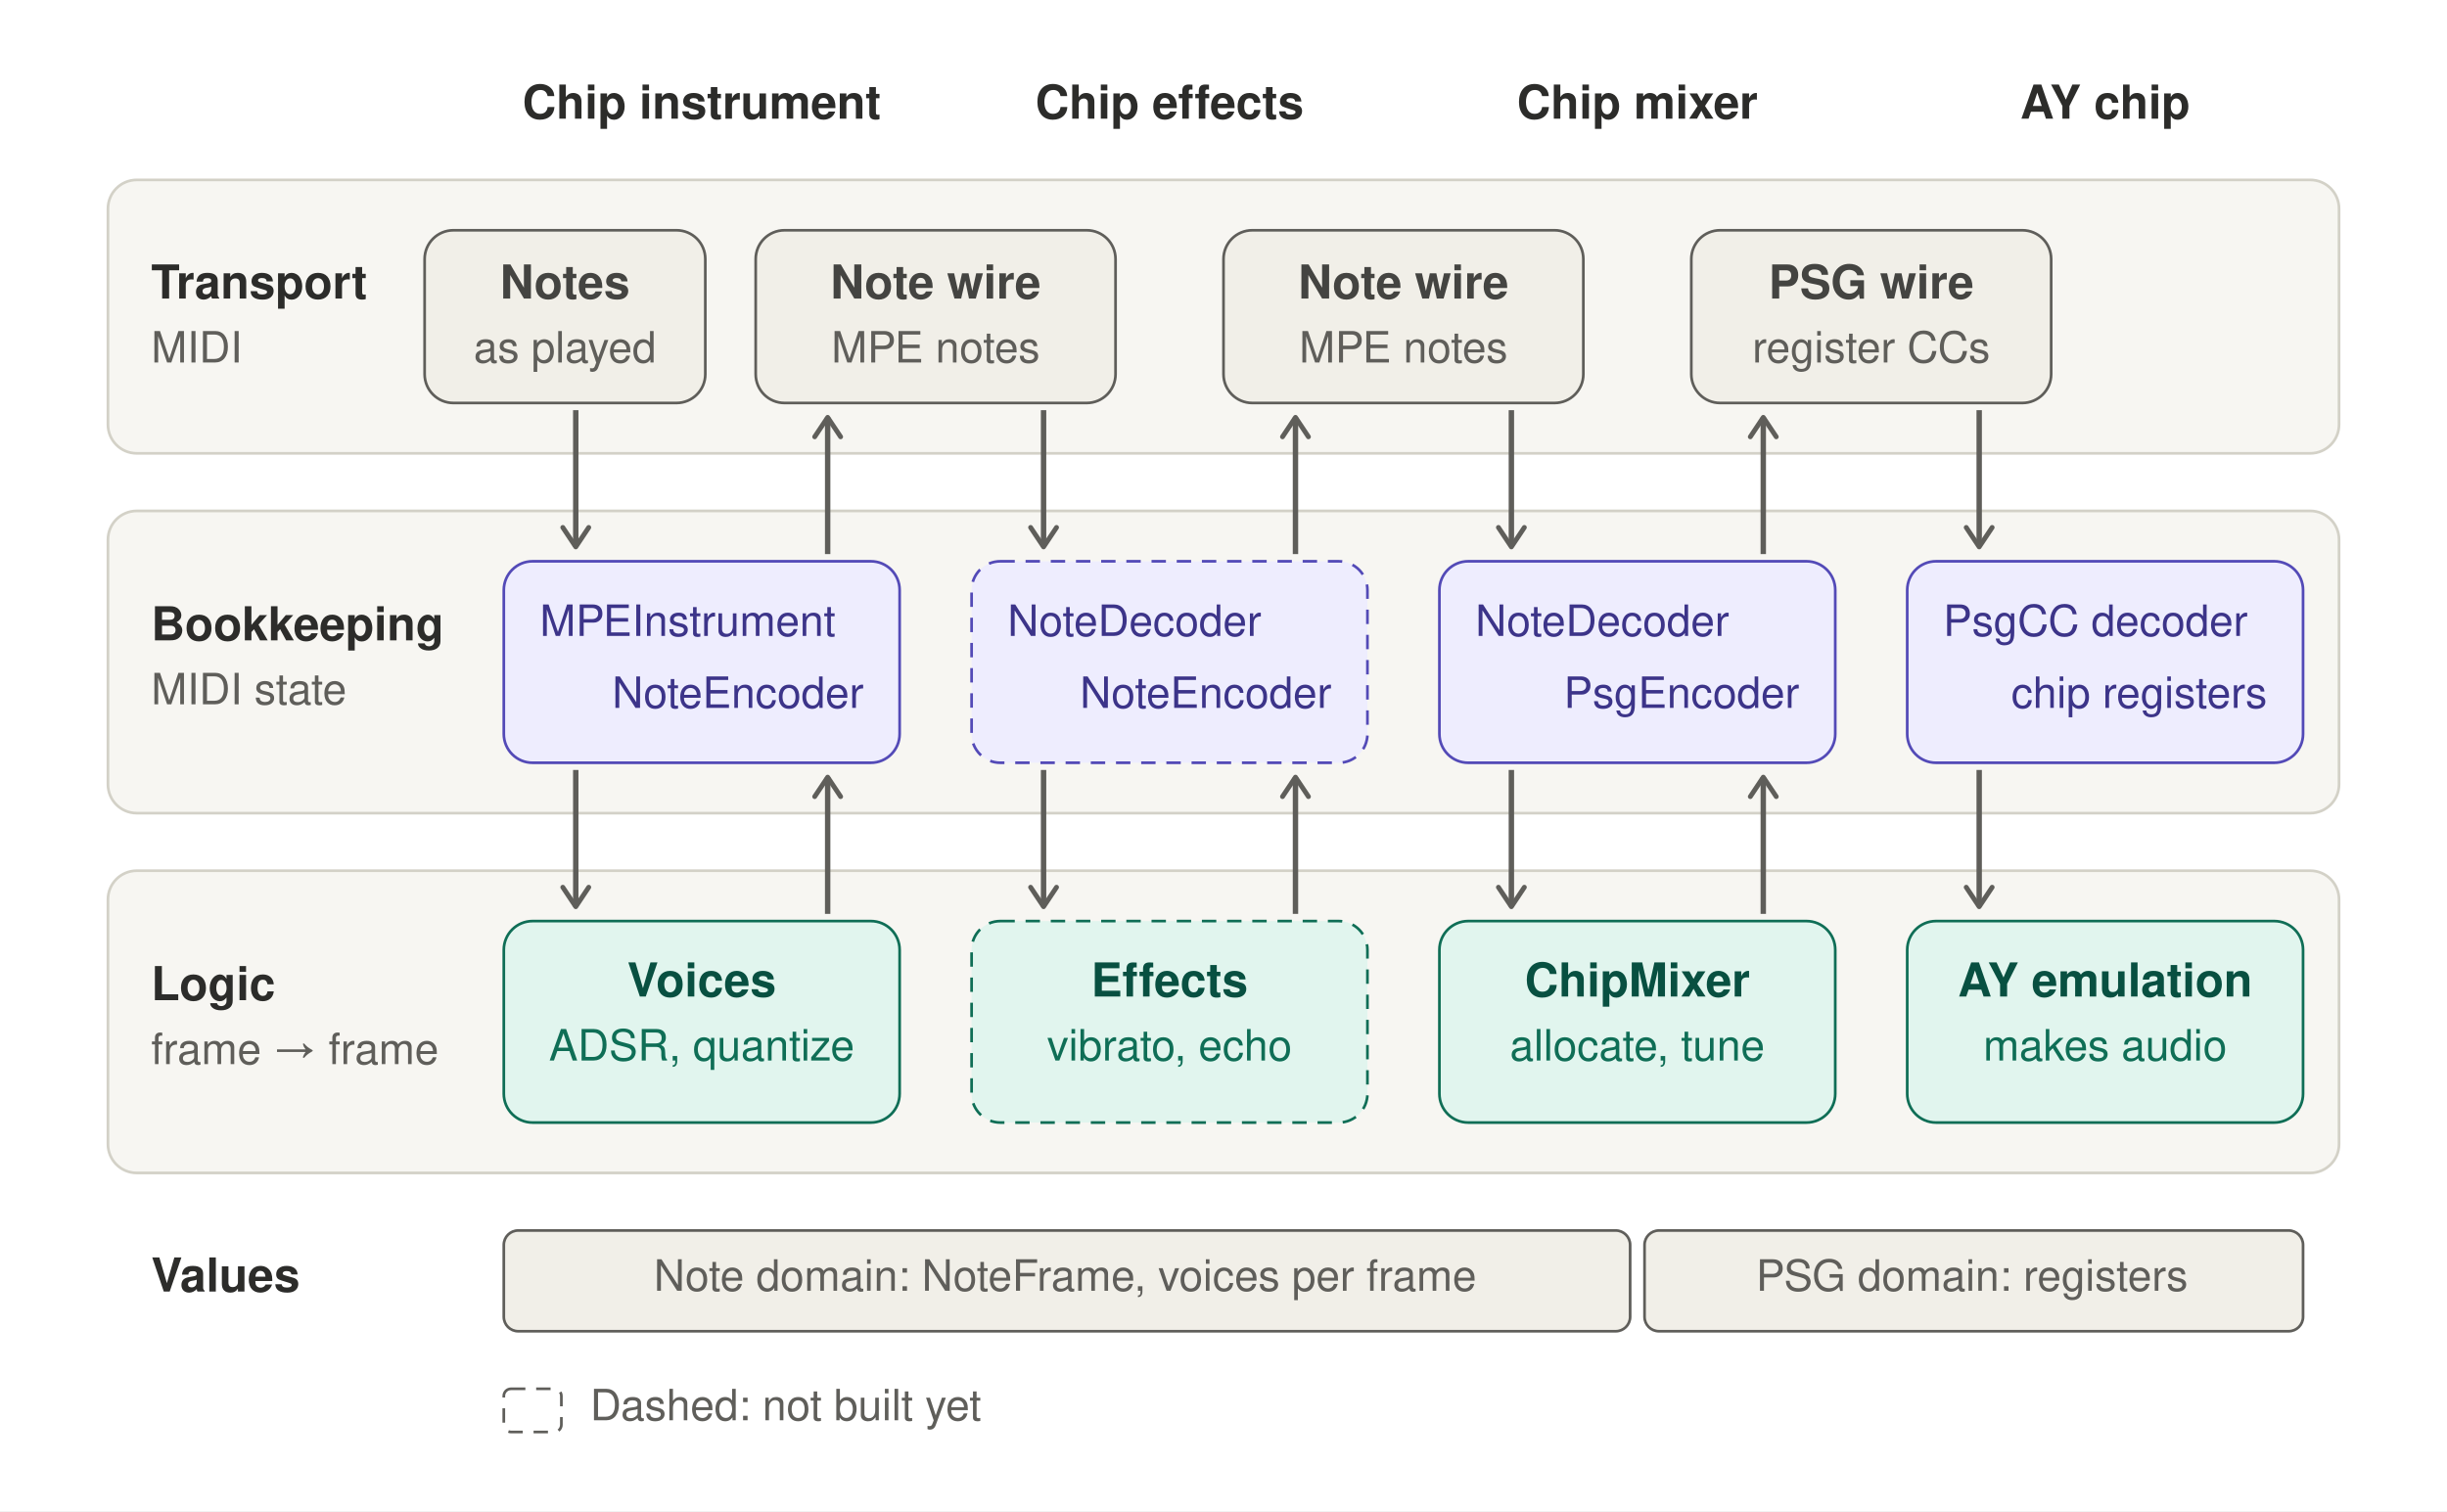
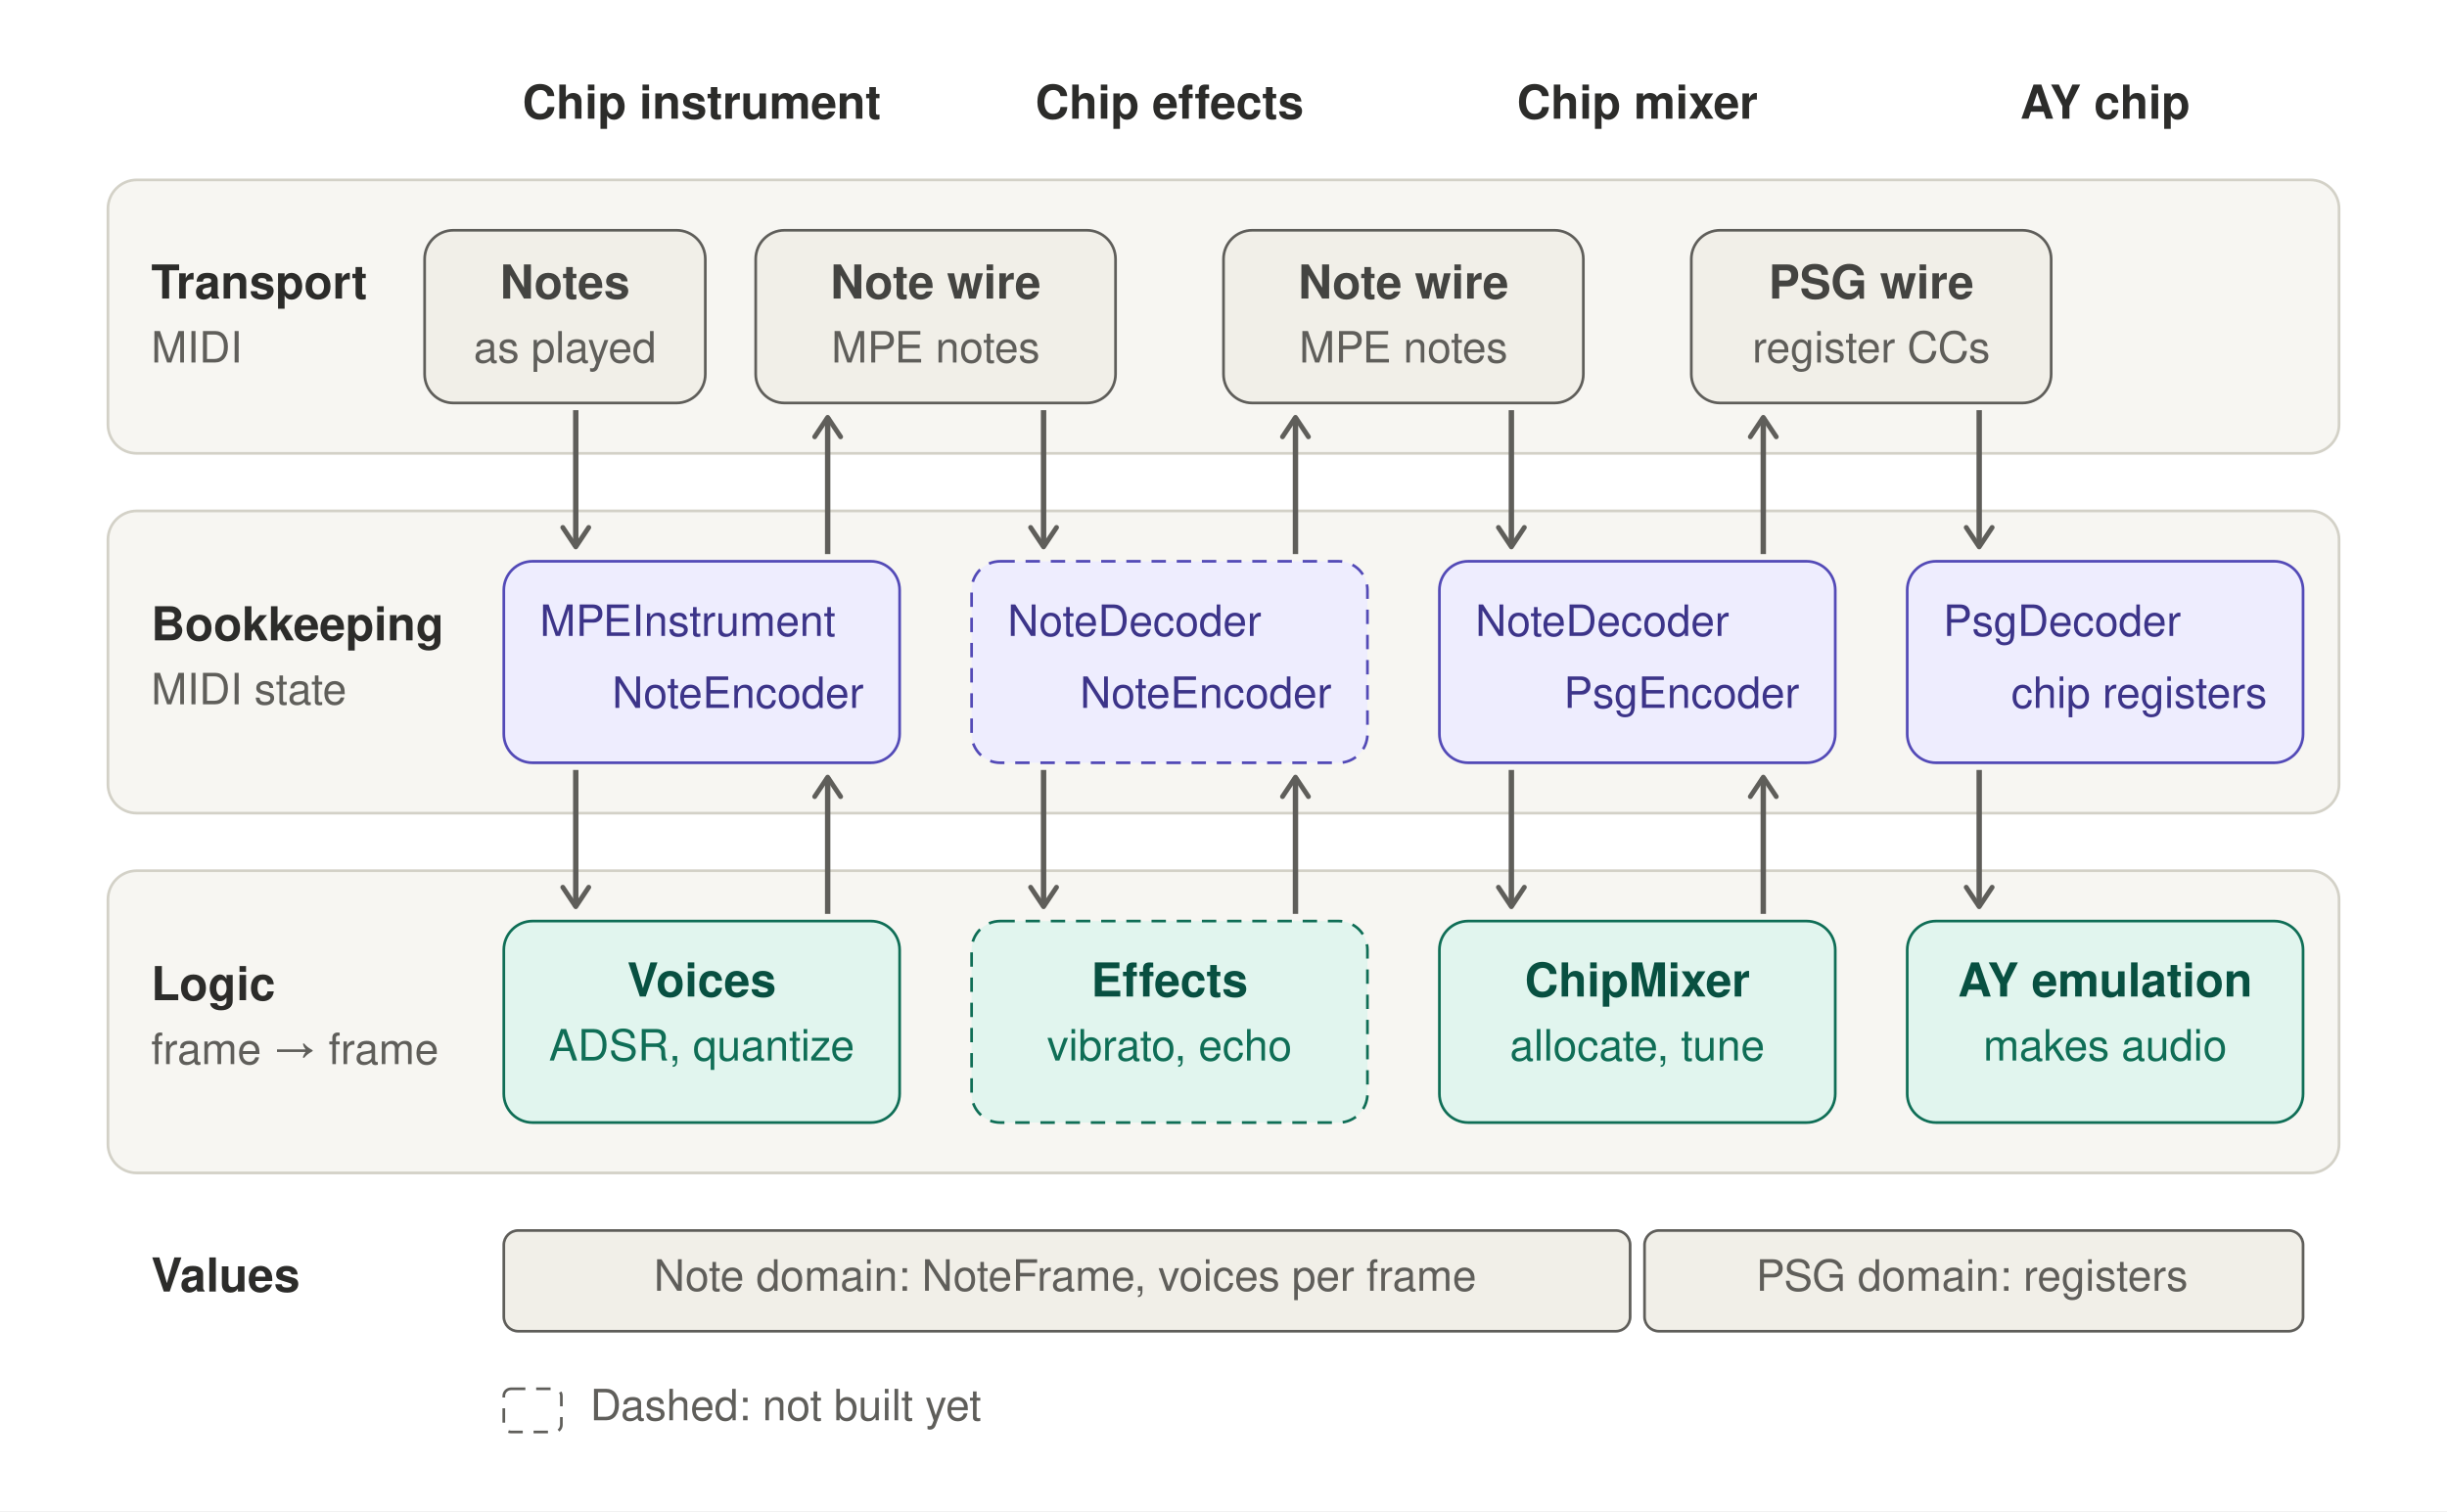
<svg xmlns="http://www.w3.org/2000/svg" width="680" height="420" viewBox="0 0 680 420" role="img">
  <style>
text { font-family: -apple-system, "Segoe UI", Helvetica, Arial, sans-serif; dominant-baseline: central; }
rect { stroke-width: 0.75; }
.bg { fill: #ffffff; stroke: none; }
.band { fill: #f7f6f2; stroke: #d3d1c7; }
.t { font-size: 13px; font-weight: 600; fill: #2c2c2a; }
.s { font-size: 12px; fill: #5f5e5a; }
.m { text-anchor: middle; }
.e { text-anchor: end; }
.arr, .head { stroke: #5f5e5a; stroke-width: 1.5; fill: none; }
.todo { stroke-dasharray: 4 3; }
.key { fill: none; stroke: #5f5e5a; }
.gray rect { fill: #f1efe8; stroke: #5f5e5a; }
.gray .t { fill: #444441; }
.purple rect { fill: #eeedfe; stroke: #534ab7; }
.purple .s { fill: #3c3489; }
.teal rect { fill: #e1f5ee; stroke: #0f6e56; }
.teal .t { fill: #085041; }
.teal .s { fill: #0f6e56; }
@media (prefers-color-scheme: dark) {
    .bg { fill: #1f1f1e; }
    .band { fill: #2c2c2a; stroke: #444441; }
    .t { fill: #f1efe8; }
    .s { fill: #b4b2a9; }
    .arr, .head, .key { stroke: #b4b2a9; }
    .gray rect { fill: #444441; stroke: #b4b2a9; }
    .gray .t { fill: #f1efe8; }
    .gray .s { fill: #d3d1c7; }
    .purple rect { fill: #3c3489; stroke: #afa9ec; }
    .purple .s { fill: #cecbf6; }
    .teal rect { fill: #085041; stroke: #5dcaa5; }
    .teal .t { fill: #9fe1cb; }
    .teal .s { fill: #5dcaa5; }
}
</style>
  <defs>
    <marker id="arrow" viewBox="0 0 10 10" refX="8" refY="5" markerWidth="6" markerHeight="6" orient="auto-start-reverse">
      <path class="head" d="M2 1L8 5L2 9" stroke-linecap="round" stroke-linejoin="round" />
    </marker>
  </defs>
  <rect class="bg" width="680" height="420" />
  <text class="t m" x="195" y="30">Chip instrument</text>
  <text class="t m" x="325" y="30">Chip effects</text>
  <text class="t m" x="455" y="30">Chip mixer</text>
  <text class="t m" x="585" y="30">AY chip</text>
  <rect class="band" x="30" y="50" width="620" height="76" rx="8" />
  <rect class="band" x="30" y="142" width="620" height="84" rx="8" />
  <rect class="band" x="30" y="242" width="620" height="84" rx="8" />
  <text class="t" x="42" y="80">Transport</text>
  <text class="s" x="42" y="98">MIDI</text>
  <text class="t" x="42" y="175">Bookkeeping</text>
  <text class="s" x="42" y="193">MIDI state</text>
  <text class="t" x="42" y="275">Logic</text>
  <text class="s" x="42" y="293">frame → frame</text>
  <text class="t" x="42" y="356">Values</text>
  <g class="gray">
    <rect x="118" y="64" width="78" height="48" rx="8" />
    <text class="t m" x="157" y="80">Notes</text>
    <text class="s m" x="157" y="98">as played</text>
  </g>
  <g class="gray">
    <rect x="210" y="64" width="100" height="48" rx="8" />
    <text class="t m" x="260" y="80">Note wire</text>
    <text class="s m" x="260" y="98">MPE notes</text>
  </g>
  <g class="gray">
    <rect x="340" y="64" width="100" height="48" rx="8" />
    <text class="t m" x="390" y="80">Note wire</text>
    <text class="s m" x="390" y="98">MPE notes</text>
  </g>
  <g class="gray">
    <rect x="470" y="64" width="100" height="48" rx="8" />
    <text class="t m" x="520" y="80">PSG wire</text>
    <text class="s m" x="520" y="98">register CCs</text>
  </g>
  <line class="arr" x1="160" y1="114" x2="160" y2="152" marker-end="url(#arrow)" />
  <line class="arr" x1="290" y1="114" x2="290" y2="152" marker-end="url(#arrow)" />
  <line class="arr" x1="420" y1="114" x2="420" y2="152" marker-end="url(#arrow)" />
  <line class="arr" x1="550" y1="114" x2="550" y2="152" marker-end="url(#arrow)" />
  <line class="arr" x1="230" y1="154" x2="230" y2="116" marker-end="url(#arrow)" />
  <line class="arr" x1="360" y1="154" x2="360" y2="116" marker-end="url(#arrow)" />
  <line class="arr" x1="490" y1="154" x2="490" y2="116" marker-end="url(#arrow)" />
  <g class="purple">
    <rect x="140" y="156" width="110" height="56" rx="8" />
    <text class="s" x="150" y="174">MPEInstrument</text>
    <text class="s e" x="240" y="194">NoteEncoder</text>
  </g>
  <g class="purple">
    <rect class="todo" x="270" y="156" width="110" height="56" rx="8" />
    <text class="s" x="280" y="174">NoteDecoder</text>
    <text class="s e" x="370" y="194">NoteEncoder</text>
  </g>
  <g class="purple">
    <rect x="400" y="156" width="110" height="56" rx="8" />
    <text class="s" x="410" y="174">NoteDecoder</text>
    <text class="s e" x="500" y="194">PsgEncoder</text>
  </g>
  <g class="purple">
    <rect x="530" y="156" width="110" height="56" rx="8" />
-     <text class="s" x="540" y="174">PsgCC decoder</text>
+     <text class="s" x="540" y="174">PsgDecoder</text>
    <text class="s e" x="630" y="194">chip registers</text>
  </g>
  <line class="arr" x1="160" y1="214" x2="160" y2="252" marker-end="url(#arrow)" />
  <line class="arr" x1="290" y1="214" x2="290" y2="252" marker-end="url(#arrow)" />
  <line class="arr" x1="420" y1="214" x2="420" y2="252" marker-end="url(#arrow)" />
  <line class="arr" x1="550" y1="214" x2="550" y2="252" marker-end="url(#arrow)" />
  <line class="arr" x1="230" y1="254" x2="230" y2="216" marker-end="url(#arrow)" />
  <line class="arr" x1="360" y1="254" x2="360" y2="216" marker-end="url(#arrow)" />
  <line class="arr" x1="490" y1="254" x2="490" y2="216" marker-end="url(#arrow)" />
  <g class="teal">
    <rect x="140" y="256" width="110" height="56" rx="8" />
    <text class="t m" x="195" y="274">Voices</text>
    <text class="s m" x="195" y="292">ADSR, quantize</text>
  </g>
  <g class="teal">
    <rect class="todo" x="270" y="256" width="110" height="56" rx="8" />
    <text class="t m" x="325" y="274">Effects</text>
    <text class="s m" x="325" y="292">vibrato, echo</text>
  </g>
  <g class="teal">
    <rect x="400" y="256" width="110" height="56" rx="8" />
    <text class="t m" x="455" y="274">ChipMixer</text>
    <text class="s m" x="455" y="292">allocate, tune</text>
  </g>
  <g class="teal">
    <rect x="530" y="256" width="110" height="56" rx="8" />
    <text class="t m" x="585" y="274">AY emulation</text>
    <text class="s m" x="585" y="292">makes audio</text>
  </g>
  <g class="gray">
    <rect x="140" y="342" width="313" height="28" rx="4" />
    <text class="s m" x="296" y="356">Note domain: NoteFrame, voices per frame</text>
  </g>
  <g class="gray">
    <rect x="457" y="342" width="183" height="28" rx="4" />
    <text class="s m" x="548" y="356">PSG domain: registers</text>
  </g>
  <rect class="key todo" x="140" y="386" width="16" height="12" rx="2" />
  <text class="s" x="164" y="392">Dashed: not built yet</text>
</svg>
